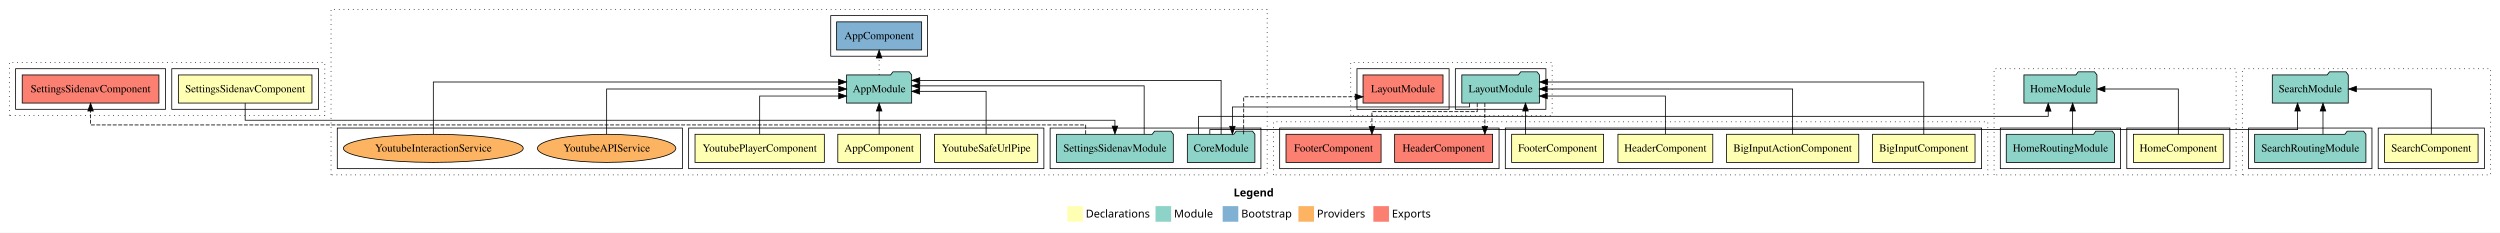
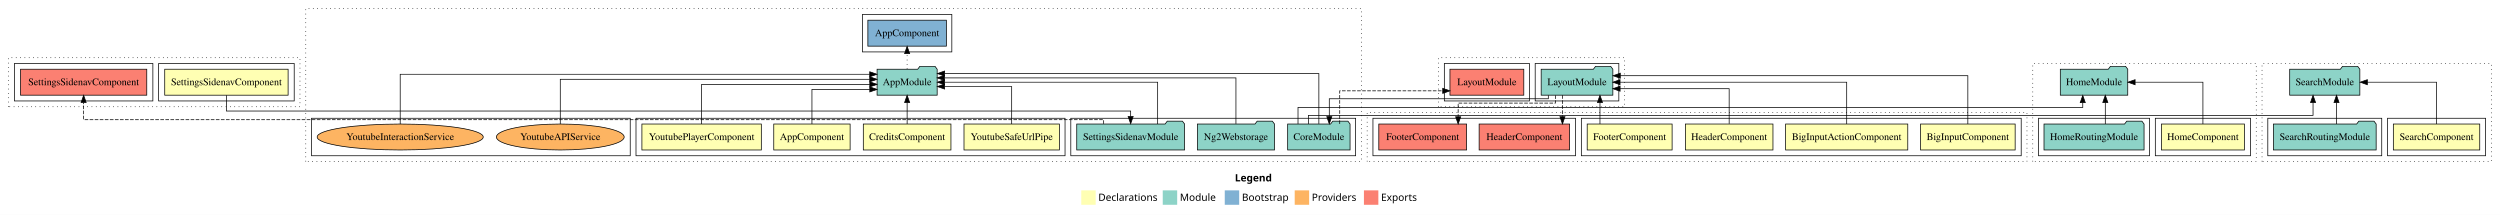
- <svg xmlns="http://www.w3.org/2000/svg" width="3202pt" height="298pt" viewBox="0.00 0.00 3202.00 298.00">
+ <svg xmlns="http://www.w3.org/2000/svg" width="3467pt" height="298pt" viewBox="0.00 0.00 3467.00 298.00">
  <g id="graph0" class="graph" transform="scale(1 1) rotate(0) translate(4 294)">
-     <polygon fill="#ffffff" stroke="transparent" points="-4,4 -4,-294 3198,-294 3198,4 -4,4" />
-     <text text-anchor="start" x="1576.009" y="-42.4" font-family="sans-serif" font-weight="bold" font-size="14.00" fill="#000000">Legend</text>
-     <polygon fill="#ffffb3" stroke="transparent" points="1363,-10 1363,-30 1383,-30 1383,-10 1363,-10" />
-     <text text-anchor="start" x="1386.629" y="-15.4" font-family="sans-serif" font-size="14.00" fill="#000000">  Declarations</text>
-     <polygon fill="#8dd3c7" stroke="transparent" points="1476,-10 1476,-30 1496,-30 1496,-10 1476,-10" />
-     <text text-anchor="start" x="1499.725" y="-15.4" font-family="sans-serif" font-size="14.00" fill="#000000">  Module</text>
-     <polygon fill="#80b1d3" stroke="transparent" points="1562,-10 1562,-30 1582,-30 1582,-10 1562,-10" />
-     <text text-anchor="start" x="1585.781" y="-15.4" font-family="sans-serif" font-size="14.00" fill="#000000">  Bootstrap</text>
-     <polygon fill="#fdb462" stroke="transparent" points="1659,-10 1659,-30 1679,-30 1679,-10 1659,-10" />
-     <text text-anchor="start" x="1682.673" y="-15.4" font-family="sans-serif" font-size="14.00" fill="#000000">  Providers</text>
-     <polygon fill="#fb8072" stroke="transparent" points="1755,-10 1755,-30 1775,-30 1775,-10 1755,-10" />
-     <text text-anchor="start" x="1778.726" y="-15.4" font-family="sans-serif" font-size="14.00" fill="#000000">  Exports</text>
+     <polygon fill="#ffffff" stroke="transparent" points="-4,4 -4,-294 3463,-294 3463,4 -4,4" />
+     <text text-anchor="start" x="1708.509" y="-42.4" font-family="sans-serif" font-weight="bold" font-size="14.00" fill="#000000">Legend</text>
+     <polygon fill="#ffffb3" stroke="transparent" points="1495.5,-10 1495.5,-30 1515.5,-30 1515.5,-10 1495.5,-10" />
+     <text text-anchor="start" x="1519.129" y="-15.4" font-family="sans-serif" font-size="14.00" fill="#000000">  Declarations</text>
+     <polygon fill="#8dd3c7" stroke="transparent" points="1608.5,-10 1608.5,-30 1628.5,-30 1628.5,-10 1608.5,-10" />
+     <text text-anchor="start" x="1632.225" y="-15.4" font-family="sans-serif" font-size="14.00" fill="#000000">  Module</text>
+     <polygon fill="#80b1d3" stroke="transparent" points="1694.5,-10 1694.5,-30 1714.5,-30 1714.5,-10 1694.5,-10" />
+     <text text-anchor="start" x="1718.281" y="-15.4" font-family="sans-serif" font-size="14.00" fill="#000000">  Bootstrap</text>
+     <polygon fill="#fdb462" stroke="transparent" points="1791.5,-10 1791.5,-30 1811.5,-30 1811.5,-10 1791.5,-10" />
+     <text text-anchor="start" x="1815.173" y="-15.4" font-family="sans-serif" font-size="14.00" fill="#000000">  Providers</text>
+     <polygon fill="#fb8072" stroke="transparent" points="1887.5,-10 1887.5,-30 1907.5,-30 1907.5,-10 1887.5,-10" />
+     <text text-anchor="start" x="1911.226" y="-15.4" font-family="sans-serif" font-size="14.00" fill="#000000">  Exports</text>
    <g id="clust1" class="cluster">
-       <polygon fill="none" stroke="#000000" stroke-dasharray="1,5" points="420,-70 420,-282 1619,-282 1619,-70 420,-70" />
+       <polygon fill="none" stroke="#000000" stroke-dasharray="1,5" points="420,-70 420,-282 1884,-282 1884,-70 420,-70" />
    </g>
    <g id="clust2" class="cluster">
-       <polygon fill="none" stroke="#000000" points="878,-78 878,-130 1333,-130 1333,-78 878,-78" />
-     </g>
-     <g id="clust6" class="cluster">
-       <polygon fill="none" stroke="#000000" points="1341,-78 1341,-130 1611,-130 1611,-78 1341,-78" />
-     </g>
-     <g id="clust8" class="cluster">
-       <polygon fill="none" stroke="#000000" points="1060,-222 1060,-274 1184,-274 1184,-222 1060,-222" />
+       <polygon fill="none" stroke="#000000" points="878,-78 878,-130 1473,-130 1473,-78 878,-78" />
+     </g>
+     <g id="clust7" class="cluster">
+       <polygon fill="none" stroke="#000000" points="1481,-78 1481,-130 1876,-130 1876,-78 1481,-78" />
    </g>
    <g id="clust9" class="cluster">
+       <polygon fill="none" stroke="#000000" points="1192,-222 1192,-274 1316,-274 1316,-222 1192,-222" />
+     </g>
+     <g id="clust10" class="cluster">
      <polygon fill="none" stroke="#000000" points="428,-78 428,-130 870,-130 870,-78 428,-78" />
    </g>
-     <g id="clust10" class="cluster">
-       <polygon fill="none" stroke="#000000" stroke-dasharray="1,5" points="1726,-146 1726,-214 1984,-214 1984,-146 1726,-146" />
-     </g>
-     <g id="clust12" class="cluster">
-       <polygon fill="none" stroke="#000000" points="1860,-154 1860,-206 1976,-206 1976,-154 1860,-154" />
+     <g id="clust11" class="cluster">
+       <polygon fill="none" stroke="#000000" stroke-dasharray="1,5" points="1991,-146 1991,-214 2249,-214 2249,-146 1991,-146" />
    </g>
    <g id="clust13" class="cluster">
-       <polygon fill="none" stroke="#000000" points="1734,-154 1734,-206 1852,-206 1852,-154 1734,-154" />
-     </g>
-     <g id="clust16" class="cluster">
-       <polygon fill="none" stroke="#000000" stroke-dasharray="1,5" points="2550,-70 2550,-206 2860,-206 2860,-70 2550,-70" />
+       <polygon fill="none" stroke="#000000" points="2125,-154 2125,-206 2241,-206 2241,-154 2125,-154" />
+     </g>
+     <g id="clust14" class="cluster">
+       <polygon fill="none" stroke="#000000" points="1999,-154 1999,-206 2117,-206 2117,-154 1999,-154" />
    </g>
    <g id="clust17" class="cluster">
-       <polygon fill="none" stroke="#000000" points="2720,-78 2720,-130 2852,-130 2852,-78 2720,-78" />
-     </g>
-     <g id="clust19" class="cluster">
-       <polygon fill="none" stroke="#000000" points="2558,-78 2558,-130 2712,-130 2712,-78 2558,-78" />
-     </g>
-     <g id="clust29" class="cluster">
-       <polygon fill="none" stroke="#000000" stroke-dasharray="1,5" points="1627,-70 1627,-138 2542,-138 2542,-70 1627,-70" />
+       <polygon fill="none" stroke="#000000" stroke-dasharray="1,5" points="2815,-70 2815,-206 3125,-206 3125,-70 2815,-70" />
+     </g>
+     <g id="clust18" class="cluster">
+       <polygon fill="none" stroke="#000000" points="2985,-78 2985,-130 3117,-130 3117,-78 2985,-78" />
+     </g>
+     <g id="clust20" class="cluster">
+       <polygon fill="none" stroke="#000000" points="2823,-78 2823,-130 2977,-130 2977,-78 2823,-78" />
    </g>
    <g id="clust30" class="cluster">
-       <polygon fill="none" stroke="#000000" points="1924,-78 1924,-130 2534,-130 2534,-78 1924,-78" />
-     </g>
-     <g id="clust36" class="cluster">
-       <polygon fill="none" stroke="#000000" points="1635,-78 1635,-130 1916,-130 1916,-78 1635,-78" />
-     </g>
-     <g id="clust39" class="cluster">
-       <polygon fill="none" stroke="#000000" stroke-dasharray="1,5" points="2868,-70 2868,-206 3186,-206 3186,-70 2868,-70" />
+       <polygon fill="none" stroke="#000000" stroke-dasharray="1,5" points="1892,-70 1892,-138 2807,-138 2807,-70 1892,-70" />
+     </g>
+     <g id="clust31" class="cluster">
+       <polygon fill="none" stroke="#000000" points="2189,-78 2189,-130 2799,-130 2799,-78 2189,-78" />
+     </g>
+     <g id="clust37" class="cluster">
+       <polygon fill="none" stroke="#000000" points="1900,-78 1900,-130 2181,-130 2181,-78 1900,-78" />
    </g>
    <g id="clust40" class="cluster">
-       <polygon fill="none" stroke="#000000" points="3042,-78 3042,-130 3178,-130 3178,-78 3042,-78" />
-     </g>
-     <g id="clust42" class="cluster">
-       <polygon fill="none" stroke="#000000" points="2876,-78 2876,-130 3034,-130 3034,-78 2876,-78" />
-     </g>
-     <g id="clust52" class="cluster">
+       <polygon fill="none" stroke="#000000" stroke-dasharray="1,5" points="3133,-70 3133,-206 3451,-206 3451,-70 3133,-70" />
+     </g>
+     <g id="clust41" class="cluster">
+       <polygon fill="none" stroke="#000000" points="3307,-78 3307,-130 3443,-130 3443,-78 3307,-78" />
+     </g>
+     <g id="clust43" class="cluster">
+       <polygon fill="none" stroke="#000000" points="3141,-78 3141,-130 3299,-130 3299,-78 3141,-78" />
+     </g>
+     <g id="clust53" class="cluster">
      <polygon fill="none" stroke="#000000" stroke-dasharray="1,5" points="8,-146 8,-214 412,-214 412,-146 8,-146" />
    </g>
-     <g id="clust53" class="cluster">
+     <g id="clust54" class="cluster">
      <polygon fill="none" stroke="#000000" points="216,-154 216,-206 404,-206 404,-154 216,-154" />
    </g>
-     <g id="clust56" class="cluster">
+     <g id="clust57" class="cluster">
      <polygon fill="none" stroke="#000000" points="16,-154 16,-206 208,-206 208,-154 16,-154" />
    </g>
    <g id="node1" class="node">
      <polygon fill="#ffffb3" stroke="#000000" points="1174.94,-122 1069.06,-122 1069.06,-86 1174.94,-86 1174.94,-122" />
      <text text-anchor="middle" x="1122" y="-99.8" font-family="Times,serif" font-size="14.00" fill="#000000">AppComponent</text>
    </g>
-     <g id="node4" class="node">
-       <polygon fill="#8dd3c7" stroke="#000000" points="1163.657,-198 1160.657,-202 1139.657,-202 1136.657,-198 1080.343,-198 1080.343,-162 1163.657,-162 1163.657,-198" />
-       <text text-anchor="middle" x="1122" y="-175.8" font-family="Times,serif" font-size="14.00" fill="#000000">AppModule</text>
+     <g id="node5" class="node">
+       <polygon fill="#8dd3c7" stroke="#000000" points="1295.657,-198 1292.657,-202 1271.657,-202 1268.657,-198 1212.343,-198 1212.343,-162 1295.657,-162 1295.657,-198" />
+       <text text-anchor="middle" x="1254" y="-175.8" font-family="Times,serif" font-size="14.00" fill="#000000">AppModule</text>
    </g>
    <g id="edge1" class="edge">
-       <path fill="none" stroke="#000000" d="M1122,-122.011C1122,-122.011 1122,-151.855 1122,-151.855" />
-       <polygon fill="#000000" stroke="#000000" points="1118.5,-151.855 1122,-161.855 1125.5,-151.855 1118.5,-151.855" />
+       <path fill="none" stroke="#000000" d="M1122,-122.035C1122,-141.576 1122,-170 1122,-170 1122,-170 1202.234,-170 1202.234,-170" />
+       <polygon fill="#000000" stroke="#000000" points="1202.234,-173.5 1212.234,-170 1202.234,-166.5 1202.234,-173.5" />
    </g>
    <g id="node2" class="node">
      <polygon fill="#ffffb3" stroke="#000000" points="1051.807,-122 886.192,-122 886.192,-86 1051.807,-86 1051.807,-122" />
      <text text-anchor="middle" x="969" y="-99.8" font-family="Times,serif" font-size="14.00" fill="#000000">YoutubePlayerComponent</text>
    </g>
    <g id="edge2" class="edge">
-       <path fill="none" stroke="#000000" d="M969,-122.308C969,-142.145 969,-171 969,-171 969,-171 1070.192,-171 1070.192,-171" />
-       <polygon fill="#000000" stroke="#000000" points="1070.192,-174.5 1080.192,-171 1070.192,-167.5 1070.192,-174.5" />
+       <path fill="none" stroke="#000000" d="M969,-122.045C969,-143.662 969,-177 969,-177 969,-177 1202.253,-177 1202.253,-177" />
+       <polygon fill="#000000" stroke="#000000" points="1202.253,-180.5 1212.253,-177 1202.253,-173.5 1202.253,-180.5" />
    </g>
    <g id="node3" class="node">
-       <polygon fill="#ffffb3" stroke="#000000" points="1325.13,-122 1192.87,-122 1192.87,-86 1325.13,-86 1325.13,-122" />
-       <text text-anchor="middle" x="1259" y="-99.8" font-family="Times,serif" font-size="14.00" fill="#000000">YoutubeSafeUrlPipe</text>
+       <polygon fill="#ffffb3" stroke="#000000" points="1465.13,-122 1332.87,-122 1332.87,-86 1465.13,-86 1465.13,-122" />
+       <text text-anchor="middle" x="1399" y="-99.8" font-family="Times,serif" font-size="14.00" fill="#000000">YoutubeSafeUrlPipe</text>
    </g>
    <g id="edge3" class="edge">
-       <path fill="none" stroke="#000000" d="M1259,-122.045C1259,-143.662 1259,-177 1259,-177 1259,-177 1173.849,-177 1173.849,-177" />
-       <polygon fill="#000000" stroke="#000000" points="1173.849,-173.5 1163.849,-177 1173.849,-180.5 1173.849,-173.5" />
+       <path fill="none" stroke="#000000" d="M1399,-122.027C1399,-142.767 1399,-174 1399,-174 1399,-174 1305.94,-174 1305.94,-174" />
+       <polygon fill="#000000" stroke="#000000" points="1305.94,-170.5 1295.94,-174 1305.94,-177.5 1305.94,-170.5" />
+     </g>
+     <g id="node4" class="node">
+       <polygon fill="#ffffb3" stroke="#000000" points="1314.77,-122 1193.23,-122 1193.23,-86 1314.77,-86 1314.77,-122" />
+       <text text-anchor="middle" x="1254" y="-99.8" font-family="Times,serif" font-size="14.00" fill="#000000">CreditsComponent</text>
+     </g>
+     <g id="edge4" class="edge">
+       <path fill="none" stroke="#000000" d="M1254,-122.011C1254,-122.011 1254,-151.855 1254,-151.855" />
+       <polygon fill="#000000" stroke="#000000" points="1250.5,-151.855 1254,-161.855 1257.5,-151.855 1250.5,-151.855" />
+     </g>
+     <g id="node9" class="node">
+       <polygon fill="#80b1d3" stroke="#000000" points="1308.439,-266 1199.561,-266 1199.561,-230 1308.439,-230 1308.439,-266" />
+       <text text-anchor="middle" x="1254" y="-243.8" font-family="Times,serif" font-size="14.00" fill="#000000">AppComponent </text>
+     </g>
+     <g id="edge8" class="edge">
+       <path fill="none" stroke="#000000" stroke-dasharray="1,5" d="M1254,-198.223C1254,-198.223 1254,-219.727 1254,-219.727" />
+       <polygon fill="#000000" stroke="#000000" points="1250.5,-219.727 1254,-229.727 1257.5,-219.727 1250.5,-219.727" />
+     </g>
+     <g id="node6" class="node">
+       <polygon fill="#8dd3c7" stroke="#000000" points="1868.262,-122 1865.262,-126 1844.262,-126 1841.262,-122 1781.738,-122 1781.738,-86 1868.262,-86 1868.262,-122" />
+       <text text-anchor="middle" x="1825" y="-99.8" font-family="Times,serif" font-size="14.00" fill="#000000">CoreModule</text>
+     </g>
+     <g id="edge5" class="edge">
+       <path fill="none" stroke="#000000" d="M1825,-122.234C1825,-148.009 1825,-192 1825,-192 1825,-192 1305.987,-192 1305.987,-192" />
+       <polygon fill="#000000" stroke="#000000" points="1305.987,-188.5 1295.987,-192 1305.987,-195.5 1305.987,-188.5" />
+     </g>
+     <g id="node13" class="node">
+       <polygon fill="#fb8072" stroke="#000000" points="2109.208,-198 2006.792,-198 2006.792,-162 2109.208,-162 2109.208,-198" />
+       <text text-anchor="middle" x="2058" y="-175.8" font-family="Times,serif" font-size="14.00" fill="#000000">LayoutModule </text>
+     </g>
+     <g id="edge12" class="edge">
+       <path fill="none" stroke="#000000" stroke-dasharray="5,2" d="M1853.92,-122.169C1853.92,-141.09 1853.92,-168 1853.92,-168 1853.92,-168 1996.766,-168 1996.766,-168" />
+       <polygon fill="#000000" stroke="#000000" points="1996.766,-171.5 2006.766,-168 1996.765,-164.5 1996.766,-171.5" />
+     </g>
+     <g id="node15" class="node">
+       <polygon fill="#8dd3c7" stroke="#000000" points="2946.762,-198 2943.762,-202 2922.762,-202 2919.762,-198 2853.238,-198 2853.238,-162 2946.762,-162 2946.762,-198" />
+       <text text-anchor="middle" x="2900" y="-175.8" font-family="Times,serif" font-size="14.00" fill="#000000">HomeModule</text>
+     </g>
+     <g id="edge14" class="edge">
+       <path fill="none" stroke="#000000" d="M1796.08,-122.103C1796.08,-133.086 1796.08,-145 1796.08,-145 1796.08,-145 2884.373,-145 2884.373,-145 2884.373,-145 2884.373,-151.68 2884.373,-151.68" />
+       <polygon fill="#000000" stroke="#000000" points="2880.873,-151.68 2884.373,-161.68 2887.873,-151.68 2880.873,-151.68" />
+     </g>
+     <g id="node24" class="node">
+       <polygon fill="#8dd3c7" stroke="#000000" points="3268.637,-198 3265.637,-202 3244.637,-202 3241.637,-198 3171.363,-198 3171.363,-162 3268.637,-162 3268.637,-198" />
+       <text text-anchor="middle" x="3220" y="-175.8" font-family="Times,serif" font-size="14.00" fill="#000000">SearchModule</text>
+     </g>
+     <g id="edge23" class="edge">
+       <path fill="none" stroke="#000000" d="M1810.54,-122.143C1810.54,-128.461 1810.54,-134 1810.54,-134 1810.54,-134 3203.727,-134 3203.727,-134 3203.727,-134 3203.727,-151.82 3203.727,-151.82" />
+       <polygon fill="#000000" stroke="#000000" points="3200.227,-151.82 3203.727,-161.82 3207.227,-151.82 3200.227,-151.82" />
    </g>
    <g id="node7" class="node">
-       <polygon fill="#80b1d3" stroke="#000000" points="1176.439,-266 1067.561,-266 1067.561,-230 1176.439,-230 1176.439,-266" />
-       <text text-anchor="middle" x="1122" y="-243.8" font-family="Times,serif" font-size="14.00" fill="#000000">AppComponent </text>
+       <polygon fill="#8dd3c7" stroke="#000000" points="1763.461,-122 1760.461,-126 1739.461,-126 1736.461,-122 1656.539,-122 1656.539,-86 1763.461,-86 1763.461,-122" />
+       <text text-anchor="middle" x="1710" y="-99.8" font-family="Times,serif" font-size="14.00" fill="#000000">Ng2Webstorage</text>
    </g>
    <g id="edge6" class="edge">
-       <path fill="none" stroke="#000000" stroke-dasharray="1,5" d="M1122,-198.223C1122,-198.223 1122,-219.727 1122,-219.727" />
-       <polygon fill="#000000" stroke="#000000" points="1118.5,-219.727 1122,-229.727 1125.5,-219.727 1118.5,-219.727" />
-     </g>
-     <g id="node5" class="node">
-       <polygon fill="#8dd3c7" stroke="#000000" points="1603.262,-122 1600.262,-126 1579.262,-126 1576.262,-122 1516.738,-122 1516.738,-86 1603.262,-86 1603.262,-122" />
-       <text text-anchor="middle" x="1560" y="-99.8" font-family="Times,serif" font-size="14.00" fill="#000000">CoreModule</text>
-     </g>
-     <g id="edge4" class="edge">
-       <path fill="none" stroke="#000000" d="M1560,-122.026C1560,-147.509 1560,-191 1560,-191 1560,-191 1173.997,-191 1173.997,-191" />
-       <polygon fill="#000000" stroke="#000000" points="1173.997,-187.5 1163.997,-191 1173.997,-194.5 1173.997,-187.5" />
-     </g>
-     <g id="node11" class="node">
-       <polygon fill="#fb8072" stroke="#000000" points="1844.208,-198 1741.792,-198 1741.792,-162 1844.208,-162 1844.208,-198" />
-       <text text-anchor="middle" x="1793" y="-175.8" font-family="Times,serif" font-size="14.00" fill="#000000">LayoutModule </text>
-     </g>
-     <g id="edge10" class="edge">
-       <path fill="none" stroke="#000000" stroke-dasharray="5,2" d="M1588.92,-122.035C1588.92,-141.576 1588.92,-170 1588.92,-170 1588.92,-170 1731.766,-170 1731.766,-170" />
-       <polygon fill="#000000" stroke="#000000" points="1731.766,-173.5 1741.766,-170 1731.765,-166.5 1731.766,-173.5" />
-     </g>
-     <g id="node13" class="node">
-       <polygon fill="#8dd3c7" stroke="#000000" points="2681.762,-198 2678.762,-202 2657.762,-202 2654.762,-198 2588.238,-198 2588.238,-162 2681.762,-162 2681.762,-198" />
-       <text text-anchor="middle" x="2635" y="-175.8" font-family="Times,serif" font-size="14.00" fill="#000000">HomeModule</text>
-     </g>
-     <g id="edge12" class="edge">
-       <path fill="none" stroke="#000000" d="M1531.08,-122.103C1531.08,-133.086 1531.08,-145 1531.08,-145 1531.08,-145 2619.373,-145 2619.373,-145 2619.373,-145 2619.373,-151.68 2619.373,-151.68" />
-       <polygon fill="#000000" stroke="#000000" points="2615.873,-151.68 2619.373,-161.68 2622.873,-151.68 2615.873,-151.68" />
-     </g>
-     <g id="node22" class="node">
-       <polygon fill="#8dd3c7" stroke="#000000" points="3003.637,-198 3000.637,-202 2979.637,-202 2976.637,-198 2906.363,-198 2906.363,-162 3003.637,-162 3003.637,-198" />
-       <text text-anchor="middle" x="2955" y="-175.8" font-family="Times,serif" font-size="14.00" fill="#000000">SearchModule</text>
-     </g>
-     <g id="edge21" class="edge">
-       <path fill="none" stroke="#000000" d="M1545.54,-122.19C1545.54,-125.538 1545.54,-128 1545.54,-128 1545.54,-128 2938.727,-128 2938.727,-128 2938.727,-128 2938.727,-151.813 2938.727,-151.813" />
-       <polygon fill="#000000" stroke="#000000" points="2935.227,-151.813 2938.727,-161.813 2942.227,-151.813 2935.227,-151.813" />
-     </g>
-     <g id="node6" class="node">
-       <polygon fill="#8dd3c7" stroke="#000000" points="1498.766,-122 1495.766,-126 1474.766,-126 1471.766,-122 1349.234,-122 1349.234,-86 1498.766,-86 1498.766,-122" />
-       <text text-anchor="middle" x="1424" y="-99.8" font-family="Times,serif" font-size="14.00" fill="#000000">SettingsSidenavModule</text>
-     </g>
-     <g id="edge5" class="edge">
-       <path fill="none" stroke="#000000" d="M1461.441,-122.153C1461.441,-145.757 1461.441,-184 1461.441,-184 1461.441,-184 1173.963,-184 1173.963,-184" />
-       <polygon fill="#000000" stroke="#000000" points="1173.963,-180.5 1163.963,-184 1173.963,-187.5 1173.963,-180.5" />
-     </g>
-     <g id="node25" class="node">
+       <path fill="none" stroke="#000000" d="M1710,-122.198C1710,-146.356 1710,-186 1710,-186 1710,-186 1305.676,-186 1305.676,-186" />
+       <polygon fill="#000000" stroke="#000000" points="1305.676,-182.5 1295.676,-186 1305.676,-189.5 1305.676,-182.5" />
+     </g>
+     <g id="node8" class="node">
+       <polygon fill="#8dd3c7" stroke="#000000" points="1638.766,-122 1635.766,-126 1614.766,-126 1611.766,-122 1489.234,-122 1489.234,-86 1638.766,-86 1638.766,-122" />
+       <text text-anchor="middle" x="1564" y="-99.8" font-family="Times,serif" font-size="14.00" fill="#000000">SettingsSidenavModule</text>
+     </g>
+     <g id="edge7" class="edge">
+       <path fill="none" stroke="#000000" d="M1601.441,-122.011C1601.441,-144.485 1601.441,-180 1601.441,-180 1601.441,-180 1305.91,-180 1305.91,-180" />
+       <polygon fill="#000000" stroke="#000000" points="1305.91,-176.5 1295.91,-180 1305.909,-183.5 1305.91,-176.5" />
+     </g>
+     <g id="node27" class="node">
      <polygon fill="#fb8072" stroke="#000000" points="199.548,-198 24.452,-198 24.452,-162 199.548,-162 199.548,-198" />
      <text text-anchor="middle" x="112" y="-175.8" font-family="Times,serif" font-size="14.00" fill="#000000">SettingsSidenavComponent </text>
    </g>
-     <g id="edge24" class="edge">
-       <path fill="none" stroke="#000000" stroke-dasharray="5,2" d="M1386.559,-122.143C1386.559,-128.461 1386.559,-134 1386.559,-134 1386.559,-134 112,-134 112,-134 112,-134 112,-151.82 112,-151.82" />
-       <polygon fill="#000000" stroke="#000000" points="108.5,-151.82 112,-161.82 115.5,-151.82 108.5,-151.82" />
-     </g>
-     <g id="node8" class="node">
+     <g id="edge26" class="edge">
+       <path fill="none" stroke="#000000" stroke-dasharray="5,2" d="M1526.559,-122.19C1526.559,-125.538 1526.559,-128 1526.559,-128 1526.559,-128 112,-128 112,-128 112,-128 112,-151.813 112,-151.813" />
+       <polygon fill="#000000" stroke="#000000" points="108.5,-151.813 112,-161.813 115.5,-151.813 108.5,-151.813" />
+     </g>
+     <g id="node10" class="node">
      <ellipse fill="#fdb462" stroke="#000000" cx="773" cy="-104" rx="88.604" ry="18" />
      <text text-anchor="middle" x="773" y="-99.8" font-family="Times,serif" font-size="14.00" fill="#000000">YoutubeAPIService</text>
    </g>
-     <g id="edge7" class="edge">
-       <path fill="none" stroke="#000000" d="M773,-122.011C773,-144.485 773,-180 773,-180 773,-180 1070.249,-180 1070.249,-180" />
-       <polygon fill="#000000" stroke="#000000" points="1070.249,-183.5 1080.249,-180 1070.249,-176.5 1070.249,-183.5" />
-     </g>
-     <g id="node9" class="node">
+     <g id="edge9" class="edge">
+       <path fill="none" stroke="#000000" d="M773,-122.153C773,-145.757 773,-184 773,-184 773,-184 1202.156,-184 1202.156,-184" />
+       <polygon fill="#000000" stroke="#000000" points="1202.156,-187.5 1212.156,-184 1202.156,-180.5 1202.156,-187.5" />
+     </g>
+     <g id="node11" class="node">
      <ellipse fill="#fdb462" stroke="#000000" cx="551" cy="-104" rx="115.147" ry="18" />
      <text text-anchor="middle" x="551" y="-99.8" font-family="Times,serif" font-size="14.00" fill="#000000">YoutubeInteractionService</text>
    </g>
-     <g id="edge8" class="edge">
-       <path fill="none" stroke="#000000" d="M551,-122.026C551,-146.977 551,-189 551,-189 551,-189 1070.013,-189 1070.013,-189" />
-       <polygon fill="#000000" stroke="#000000" points="1070.013,-192.5 1080.013,-189 1070.013,-185.5 1070.013,-192.5" />
-     </g>
-     <g id="node10" class="node">
-       <polygon fill="#8dd3c7" stroke="#000000" points="1967.708,-198 1964.708,-202 1943.708,-202 1940.708,-198 1868.292,-198 1868.292,-162 1967.708,-162 1967.708,-198" />
-       <text text-anchor="middle" x="1918" y="-175.8" font-family="Times,serif" font-size="14.00" fill="#000000">LayoutModule</text>
-     </g>
-     <g id="edge9" class="edge">
-       <path fill="none" stroke="#000000" d="M1878.203,-161.878C1878.203,-159.027 1878.203,-157 1878.203,-157 1878.203,-157 1574.46,-157 1574.46,-157 1574.46,-157 1574.46,-132.24 1574.46,-132.24" />
-       <polygon fill="#000000" stroke="#000000" points="1577.96,-132.24 1574.46,-122.24 1570.96,-132.24 1577.96,-132.24" />
+     <g id="edge10" class="edge">
+       <path fill="none" stroke="#000000" d="M551,-122.026C551,-147.509 551,-191 551,-191 551,-191 1202.129,-191 1202.129,-191" />
+       <polygon fill="#000000" stroke="#000000" points="1202.13,-194.5 1212.129,-191 1202.129,-187.5 1202.13,-194.5" />
+     </g>
+     <g id="node12" class="node">
+       <polygon fill="#8dd3c7" stroke="#000000" points="2232.708,-198 2229.708,-202 2208.708,-202 2205.708,-198 2133.292,-198 2133.292,-162 2232.708,-162 2232.708,-198" />
+       <text text-anchor="middle" x="2183" y="-175.8" font-family="Times,serif" font-size="14.00" fill="#000000">LayoutModule</text>
+     </g>
+     <g id="edge11" class="edge">
+       <path fill="none" stroke="#000000" d="M2143.203,-161.878C2143.203,-159.027 2143.203,-157 2143.203,-157 2143.203,-157 1839.46,-157 1839.46,-157 1839.46,-157 1839.46,-132.24 1839.46,-132.24" />
+       <polygon fill="#000000" stroke="#000000" points="1842.96,-132.24 1839.46,-122.24 1835.96,-132.24 1842.96,-132.24" />
+     </g>
+     <g id="node21" class="node">
+       <polygon fill="#fb8072" stroke="#000000" points="2172.744,-122 2047.256,-122 2047.256,-86 2172.744,-86 2172.744,-122" />
+       <text text-anchor="middle" x="2110" y="-99.8" font-family="Times,serif" font-size="14.00" fill="#000000">HeaderComponent </text>
+     </g>
+     <g id="edge20" class="edge">
+       <path fill="none" stroke="#000000" stroke-dasharray="5,2" d="M2162.815,-161.989C2162.815,-161.989 2162.815,-132.145 2162.815,-132.145" />
+       <polygon fill="#000000" stroke="#000000" points="2166.315,-132.145 2162.815,-122.145 2159.315,-132.145 2166.315,-132.145" />
+     </g>
+     <g id="node22" class="node">
+       <polygon fill="#fb8072" stroke="#000000" points="2029.881,-122 1908.119,-122 1908.119,-86 2029.881,-86 2029.881,-122" />
+       <text text-anchor="middle" x="1969" y="-99.8" font-family="Times,serif" font-size="14.00" fill="#000000">FooterComponent </text>
+     </g>
+     <g id="edge21" class="edge">
+       <path fill="none" stroke="#000000" stroke-dasharray="5,2" d="M2153.009,-161.798C2153.009,-155.972 2153.009,-151 2153.009,-151 2153.009,-151 2018.168,-151 2018.168,-151 2018.168,-151 2018.168,-132.037 2018.168,-132.037" />
+       <polygon fill="#000000" stroke="#000000" points="2021.668,-132.037 2018.168,-122.037 2014.668,-132.037 2021.668,-132.037" />
+     </g>
+     <g id="node14" class="node">
+       <polygon fill="#ffffb3" stroke="#000000" points="3108.545,-122 2993.455,-122 2993.455,-86 3108.545,-86 3108.545,-122" />
+       <text text-anchor="middle" x="3051" y="-99.8" font-family="Times,serif" font-size="14.00" fill="#000000">HomeComponent</text>
+     </g>
+     <g id="edge13" class="edge">
+       <path fill="none" stroke="#000000" d="M3051,-122.011C3051,-144.485 3051,-180 3051,-180 3051,-180 2956.95,-180 2956.95,-180" />
+       <polygon fill="#000000" stroke="#000000" points="2956.95,-176.5 2946.95,-180 2956.95,-183.5 2956.95,-176.5" />
+     </g>
+     <g id="node16" class="node">
+       <polygon fill="#8dd3c7" stroke="#000000" points="2969.38,-122 2966.38,-126 2945.38,-126 2942.38,-122 2830.62,-122 2830.62,-86 2969.38,-86 2969.38,-122" />
+       <text text-anchor="middle" x="2900" y="-99.8" font-family="Times,serif" font-size="14.00" fill="#000000">HomeRoutingModule</text>
+     </g>
+     <g id="edge15" class="edge">
+       <path fill="none" stroke="#000000" d="M2915.627,-122.011C2915.627,-122.011 2915.627,-151.855 2915.627,-151.855" />
+       <polygon fill="#000000" stroke="#000000" points="2912.127,-151.855 2915.627,-161.855 2919.127,-151.855 2912.127,-151.855" />
+     </g>
+     <g id="node17" class="node">
+       <polygon fill="#ffffb3" stroke="#000000" points="2454.744,-122 2333.256,-122 2333.256,-86 2454.744,-86 2454.744,-122" />
+       <text text-anchor="middle" x="2394" y="-99.8" font-family="Times,serif" font-size="14.00" fill="#000000">HeaderComponent</text>
+     </g>
+     <g id="edge16" class="edge">
+       <path fill="none" stroke="#000000" d="M2394,-122.308C2394,-142.145 2394,-171 2394,-171 2394,-171 2242.737,-171 2242.737,-171" />
+       <polygon fill="#000000" stroke="#000000" points="2242.737,-167.5 2232.737,-171 2242.737,-174.5 2242.737,-167.5" />
+     </g>
+     <g id="node18" class="node">
+       <polygon fill="#ffffb3" stroke="#000000" points="2314.881,-122 2197.119,-122 2197.119,-86 2314.881,-86 2314.881,-122" />
+       <text text-anchor="middle" x="2256" y="-99.8" font-family="Times,serif" font-size="14.00" fill="#000000">FooterComponent</text>
+     </g>
+     <g id="edge17" class="edge">
+       <path fill="none" stroke="#000000" d="M2214.832,-122.011C2214.832,-122.011 2214.832,-151.855 2214.832,-151.855" />
+       <polygon fill="#000000" stroke="#000000" points="2211.332,-151.855 2214.832,-161.855 2218.332,-151.855 2211.332,-151.855" />
    </g>
    <g id="node19" class="node">
-       <polygon fill="#fb8072" stroke="#000000" points="1907.744,-122 1782.256,-122 1782.256,-86 1907.744,-86 1907.744,-122" />
-       <text text-anchor="middle" x="1845" y="-99.8" font-family="Times,serif" font-size="14.00" fill="#000000">HeaderComponent </text>
+       <polygon fill="#ffffb3" stroke="#000000" points="2790.611,-122 2659.389,-122 2659.389,-86 2790.611,-86 2790.611,-122" />
+       <text text-anchor="middle" x="2725" y="-99.8" font-family="Times,serif" font-size="14.00" fill="#000000">BigInputComponent</text>
    </g>
    <g id="edge18" class="edge">
-       <path fill="none" stroke="#000000" stroke-dasharray="5,2" d="M1897.815,-161.989C1897.815,-161.989 1897.815,-132.145 1897.815,-132.145" />
-       <polygon fill="#000000" stroke="#000000" points="1901.315,-132.145 1897.815,-122.145 1894.315,-132.145 1901.315,-132.145" />
+       <path fill="none" stroke="#000000" d="M2725,-122.026C2725,-146.977 2725,-189 2725,-189 2725,-189 2243.019,-189 2243.019,-189" />
+       <polygon fill="#000000" stroke="#000000" points="2243.019,-185.5 2233.019,-189 2243.019,-192.5 2243.019,-185.5" />
    </g>
    <g id="node20" class="node">
-       <polygon fill="#fb8072" stroke="#000000" points="1764.881,-122 1643.119,-122 1643.119,-86 1764.881,-86 1764.881,-122" />
-       <text text-anchor="middle" x="1704" y="-99.8" font-family="Times,serif" font-size="14.00" fill="#000000">FooterComponent </text>
+       <polygon fill="#ffffb3" stroke="#000000" points="2641.713,-122 2472.287,-122 2472.287,-86 2641.713,-86 2641.713,-122" />
+       <text text-anchor="middle" x="2557" y="-99.8" font-family="Times,serif" font-size="14.00" fill="#000000">BigInputActionComponent</text>
    </g>
    <g id="edge19" class="edge">
-       <path fill="none" stroke="#000000" stroke-dasharray="5,2" d="M1888.009,-161.798C1888.009,-155.972 1888.009,-151 1888.009,-151 1888.009,-151 1753.168,-151 1753.168,-151 1753.168,-151 1753.168,-132.037 1753.168,-132.037" />
-       <polygon fill="#000000" stroke="#000000" points="1756.668,-132.037 1753.168,-122.037 1749.668,-132.037 1756.668,-132.037" />
-     </g>
-     <g id="node12" class="node">
-       <polygon fill="#ffffb3" stroke="#000000" points="2843.545,-122 2728.455,-122 2728.455,-86 2843.545,-86 2843.545,-122" />
-       <text text-anchor="middle" x="2786" y="-99.8" font-family="Times,serif" font-size="14.00" fill="#000000">HomeComponent</text>
-     </g>
-     <g id="edge11" class="edge">
-       <path fill="none" stroke="#000000" d="M2786,-122.011C2786,-144.485 2786,-180 2786,-180 2786,-180 2691.95,-180 2691.95,-180" />
-       <polygon fill="#000000" stroke="#000000" points="2691.95,-176.5 2681.95,-180 2691.95,-183.5 2691.95,-176.5" />
-     </g>
-     <g id="node14" class="node">
-       <polygon fill="#8dd3c7" stroke="#000000" points="2704.38,-122 2701.38,-126 2680.38,-126 2677.38,-122 2565.62,-122 2565.62,-86 2704.38,-86 2704.38,-122" />
-       <text text-anchor="middle" x="2635" y="-99.8" font-family="Times,serif" font-size="14.00" fill="#000000">HomeRoutingModule</text>
-     </g>
-     <g id="edge13" class="edge">
-       <path fill="none" stroke="#000000" d="M2650.627,-122.011C2650.627,-122.011 2650.627,-151.855 2650.627,-151.855" />
-       <polygon fill="#000000" stroke="#000000" points="2647.127,-151.855 2650.627,-161.855 2654.127,-151.855 2647.127,-151.855" />
-     </g>
-     <g id="node15" class="node">
-       <polygon fill="#ffffb3" stroke="#000000" points="2189.744,-122 2068.256,-122 2068.256,-86 2189.744,-86 2189.744,-122" />
-       <text text-anchor="middle" x="2129" y="-99.8" font-family="Times,serif" font-size="14.00" fill="#000000">HeaderComponent</text>
-     </g>
-     <g id="edge14" class="edge">
-       <path fill="none" stroke="#000000" d="M2129,-122.308C2129,-142.145 2129,-171 2129,-171 2129,-171 1977.737,-171 1977.737,-171" />
-       <polygon fill="#000000" stroke="#000000" points="1977.737,-167.5 1967.737,-171 1977.737,-174.5 1977.737,-167.5" />
-     </g>
-     <g id="node16" class="node">
-       <polygon fill="#ffffb3" stroke="#000000" points="2049.881,-122 1932.119,-122 1932.119,-86 2049.881,-86 2049.881,-122" />
-       <text text-anchor="middle" x="1991" y="-99.8" font-family="Times,serif" font-size="14.00" fill="#000000">FooterComponent</text>
-     </g>
-     <g id="edge15" class="edge">
-       <path fill="none" stroke="#000000" d="M1949.832,-122.011C1949.832,-122.011 1949.832,-151.855 1949.832,-151.855" />
-       <polygon fill="#000000" stroke="#000000" points="1946.332,-151.855 1949.832,-161.855 1953.332,-151.855 1946.332,-151.855" />
-     </g>
-     <g id="node17" class="node">
-       <polygon fill="#ffffb3" stroke="#000000" points="2525.611,-122 2394.389,-122 2394.389,-86 2525.611,-86 2525.611,-122" />
-       <text text-anchor="middle" x="2460" y="-99.8" font-family="Times,serif" font-size="14.00" fill="#000000">BigInputComponent</text>
-     </g>
-     <g id="edge16" class="edge">
-       <path fill="none" stroke="#000000" d="M2460,-122.026C2460,-146.977 2460,-189 2460,-189 2460,-189 1978.019,-189 1978.019,-189" />
-       <polygon fill="#000000" stroke="#000000" points="1978.019,-185.5 1968.019,-189 1978.018,-192.5 1978.019,-185.5" />
-     </g>
-     <g id="node18" class="node">
-       <polygon fill="#ffffb3" stroke="#000000" points="2376.713,-122 2207.287,-122 2207.287,-86 2376.713,-86 2376.713,-122" />
-       <text text-anchor="middle" x="2292" y="-99.8" font-family="Times,serif" font-size="14.00" fill="#000000">BigInputActionComponent</text>
-     </g>
-     <g id="edge17" class="edge">
-       <path fill="none" stroke="#000000" d="M2292,-122.011C2292,-144.485 2292,-180 2292,-180 2292,-180 1977.664,-180 1977.664,-180" />
-       <polygon fill="#000000" stroke="#000000" points="1977.664,-176.5 1967.664,-180 1977.664,-183.5 1977.664,-176.5" />
-     </g>
-     <g id="node21" class="node">
-       <polygon fill="#ffffb3" stroke="#000000" points="3169.92,-122 3050.08,-122 3050.08,-86 3169.92,-86 3169.92,-122" />
-       <text text-anchor="middle" x="3110" y="-99.8" font-family="Times,serif" font-size="14.00" fill="#000000">SearchComponent</text>
-     </g>
-     <g id="edge20" class="edge">
-       <path fill="none" stroke="#000000" d="M3110,-122.011C3110,-144.485 3110,-180 3110,-180 3110,-180 3014.043,-180 3014.043,-180" />
-       <polygon fill="#000000" stroke="#000000" points="3014.043,-176.5 3004.043,-180 3014.043,-183.5 3014.043,-176.5" />
+       <path fill="none" stroke="#000000" d="M2557,-122.011C2557,-144.485 2557,-180 2557,-180 2557,-180 2242.664,-180 2242.664,-180" />
+       <polygon fill="#000000" stroke="#000000" points="2242.664,-176.5 2232.664,-180 2242.664,-183.5 2242.664,-176.5" />
    </g>
    <g id="node23" class="node">
-       <polygon fill="#8dd3c7" stroke="#000000" points="3026.255,-122 3023.255,-126 3002.255,-126 2999.255,-122 2883.745,-122 2883.745,-86 3026.255,-86 3026.255,-122" />
-       <text text-anchor="middle" x="2955" y="-99.8" font-family="Times,serif" font-size="14.00" fill="#000000">SearchRoutingModule</text>
+       <polygon fill="#ffffb3" stroke="#000000" points="3434.92,-122 3315.08,-122 3315.08,-86 3434.92,-86 3434.92,-122" />
+       <text text-anchor="middle" x="3375" y="-99.8" font-family="Times,serif" font-size="14.00" fill="#000000">SearchComponent</text>
    </g>
    <g id="edge22" class="edge">
-       <path fill="none" stroke="#000000" d="M2971.273,-122.011C2971.273,-122.011 2971.273,-151.855 2971.273,-151.855" />
-       <polygon fill="#000000" stroke="#000000" points="2967.773,-151.855 2971.273,-161.855 2974.773,-151.855 2967.773,-151.855" />
-     </g>
-     <g id="node24" class="node">
+       <path fill="none" stroke="#000000" d="M3375,-122.011C3375,-144.485 3375,-180 3375,-180 3375,-180 3279.043,-180 3279.043,-180" />
+       <polygon fill="#000000" stroke="#000000" points="3279.043,-176.5 3269.043,-180 3279.043,-183.5 3279.043,-176.5" />
+     </g>
+     <g id="node25" class="node">
+       <polygon fill="#8dd3c7" stroke="#000000" points="3291.255,-122 3288.255,-126 3267.255,-126 3264.255,-122 3148.745,-122 3148.745,-86 3291.255,-86 3291.255,-122" />
+       <text text-anchor="middle" x="3220" y="-99.8" font-family="Times,serif" font-size="14.00" fill="#000000">SearchRoutingModule</text>
+     </g>
+     <g id="edge24" class="edge">
+       <path fill="none" stroke="#000000" d="M3236.273,-122.011C3236.273,-122.011 3236.273,-151.855 3236.273,-151.855" />
+       <polygon fill="#000000" stroke="#000000" points="3232.773,-151.855 3236.273,-161.855 3239.773,-151.855 3232.773,-151.855" />
+     </g>
+     <g id="node26" class="node">
      <polygon fill="#ffffb3" stroke="#000000" points="395.549,-198 224.451,-198 224.451,-162 395.549,-162 395.549,-198" />
      <text text-anchor="middle" x="310" y="-175.8" font-family="Times,serif" font-size="14.00" fill="#000000">SettingsSidenavComponent</text>
    </g>
-     <g id="edge23" class="edge">
-       <path fill="none" stroke="#000000" d="M310,-161.873C310,-151.289 310,-140 310,-140 310,-140 1424,-140 1424,-140 1424,-140 1424,-132.422 1424,-132.422" />
-       <polygon fill="#000000" stroke="#000000" points="1427.5,-132.422 1424,-122.422 1420.5,-132.422 1427.5,-132.422" />
+     <g id="edge25" class="edge">
+       <path fill="none" stroke="#000000" d="M310,-161.873C310,-151.289 310,-140 310,-140 310,-140 1564,-140 1564,-140 1564,-140 1564,-132.422 1564,-132.422" />
+       <polygon fill="#000000" stroke="#000000" points="1567.5,-132.422 1564,-122.422 1560.5,-132.422 1567.5,-132.422" />
    </g>
  </g>
</svg>
